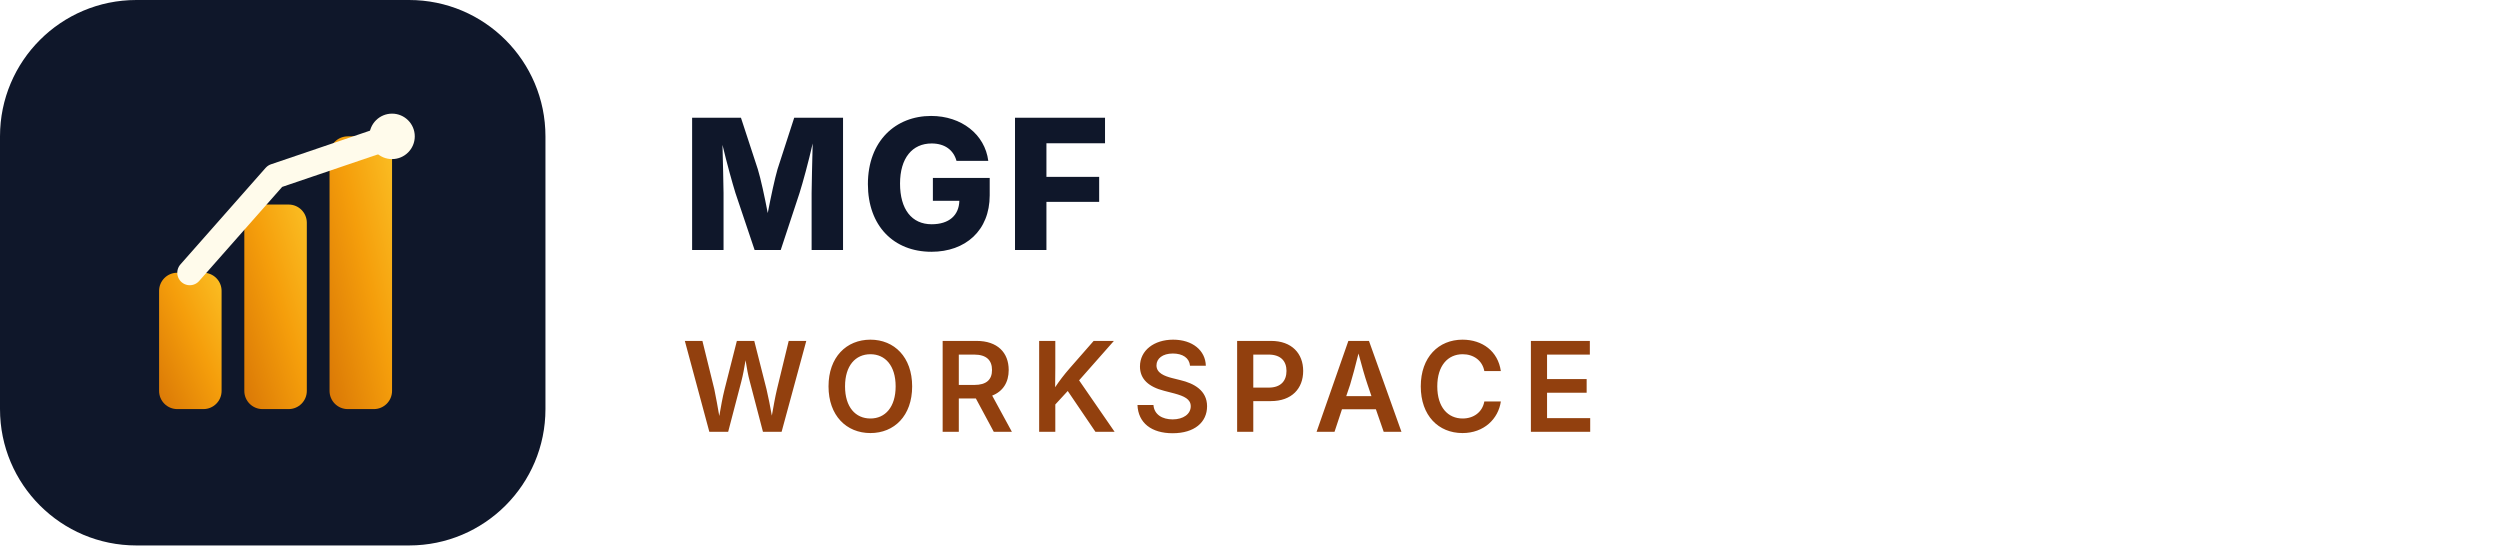
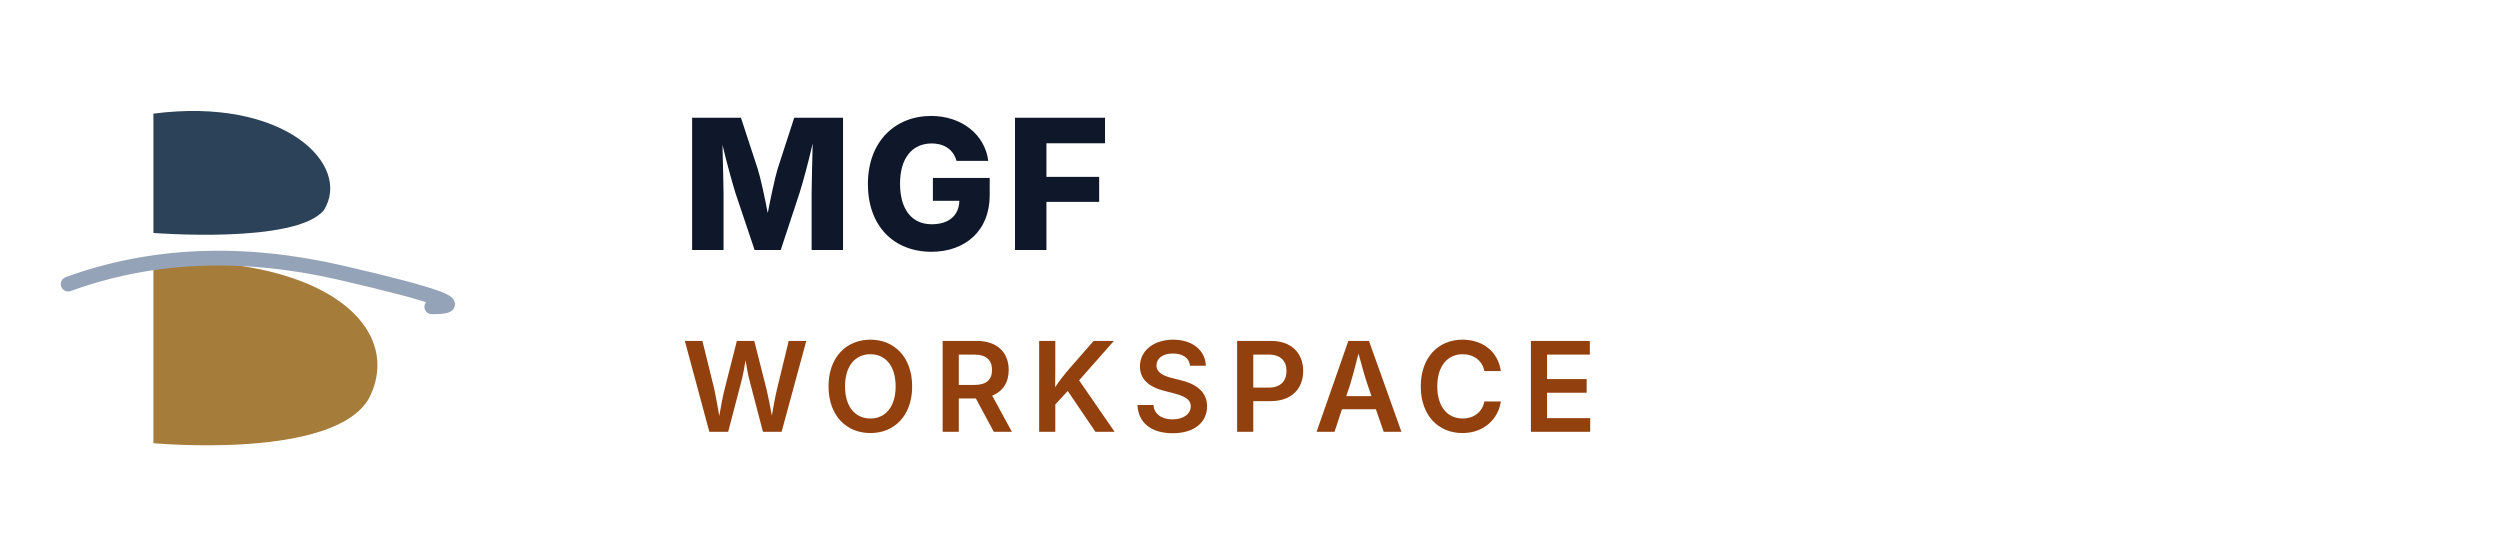
<svg xmlns="http://www.w3.org/2000/svg" width="220" height="48" viewBox="0 0 220 48" role="img" aria-label="MGF Workspace">
-   <defs>
-     <linearGradient id="g" x1="0%" y1="100%" x2="100%" y2="0%">
-       <stop offset="0%" stop-color="#d97706" />
-       <stop offset="55%" stop-color="#f59e0b" />
-       <stop offset="100%" stop-color="#fbbf24" />
-     </linearGradient>
-   </defs>
-   <rect x="0" y="0" width="48" height="48" rx="12" fill="#0f172a" />
-   <rect x="14" y="24" width="5.5" height="12" rx="1.6" fill="url(#g)" />
-   <rect x="21.5" y="18" width="5.5" height="18" rx="1.6" fill="url(#g)" />
-   <rect x="29" y="12" width="5.5" height="24" rx="1.6" fill="url(#g)" />
-   <path d="M16.7 24 L24.2 15.5 L34.5 12" fill="none" stroke="#fffbeb" stroke-width="2.2" stroke-linecap="round" stroke-linejoin="round" />
-   <circle cx="34.5" cy="12" r="2" fill="#fffbeb" />
+   <g transform="translate(0, 0) scale(1)">
+     <path d="M11 6 L11 42 L11 6 Z" fill="#1e3347" />
+     <path d="M13.5 10 C25 8.5 31 14.5 28.5 18.5 C26 21.5 13.5 20.5 13.5 20.5 L13.5 10 Z" fill="#2c4258" />
+     <path d="M13.5 23 C29 22.5 35.5 29 32.5 35 C29.5 40.5 13.5 39 13.5 39 L13.5 23 Z" fill="#a67c3a" />
+     <path d="M6 25 Q17 21 30 24 T38 27" stroke="#94a3b8" stroke-width="1.3" fill="none" stroke-linecap="round" />
+   </g>
  <text x="60" y="22" font-family="ui-sans-serif, system-ui, -apple-system, Segoe UI, sans-serif" font-weight="800" font-size="16" letter-spacing="0.04em" fill="#0f172a">MGF</text>
  <text x="60" y="38" font-family="ui-sans-serif, system-ui, -apple-system, Segoe UI, sans-serif" font-weight="600" font-size="11" letter-spacing="0.12em" fill="#92400e">WORKSPACE</text>
</svg>
